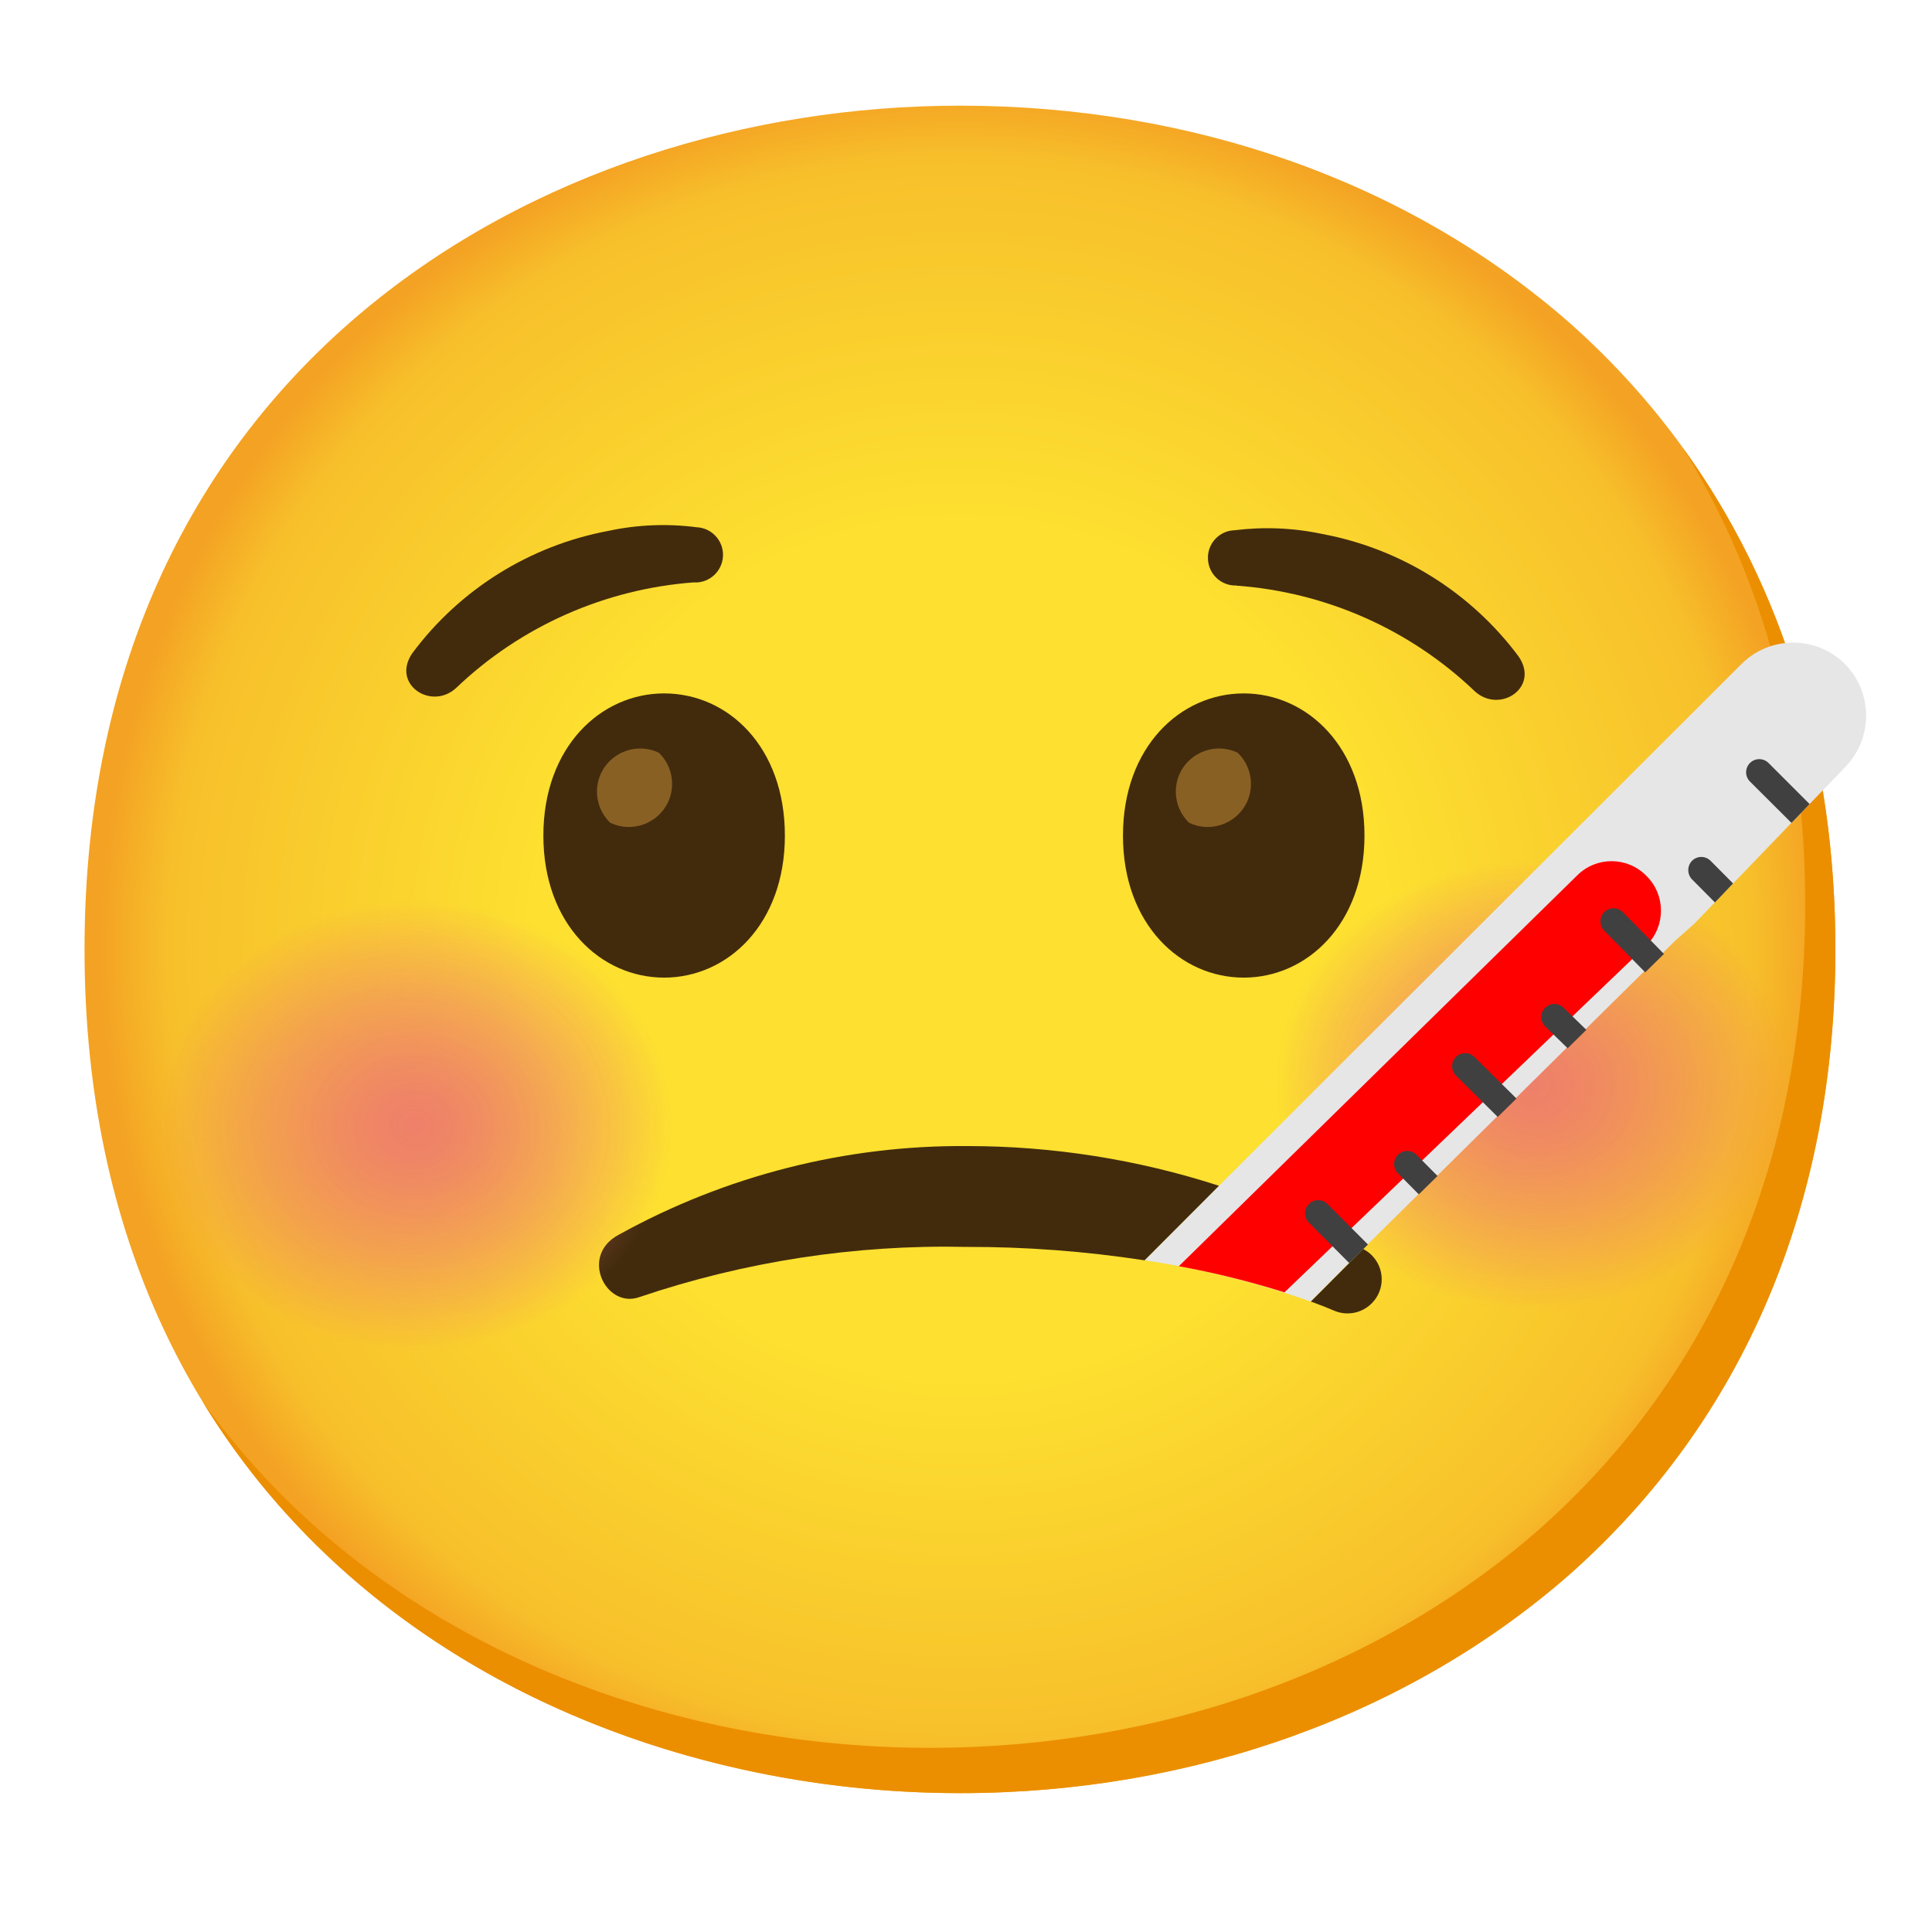
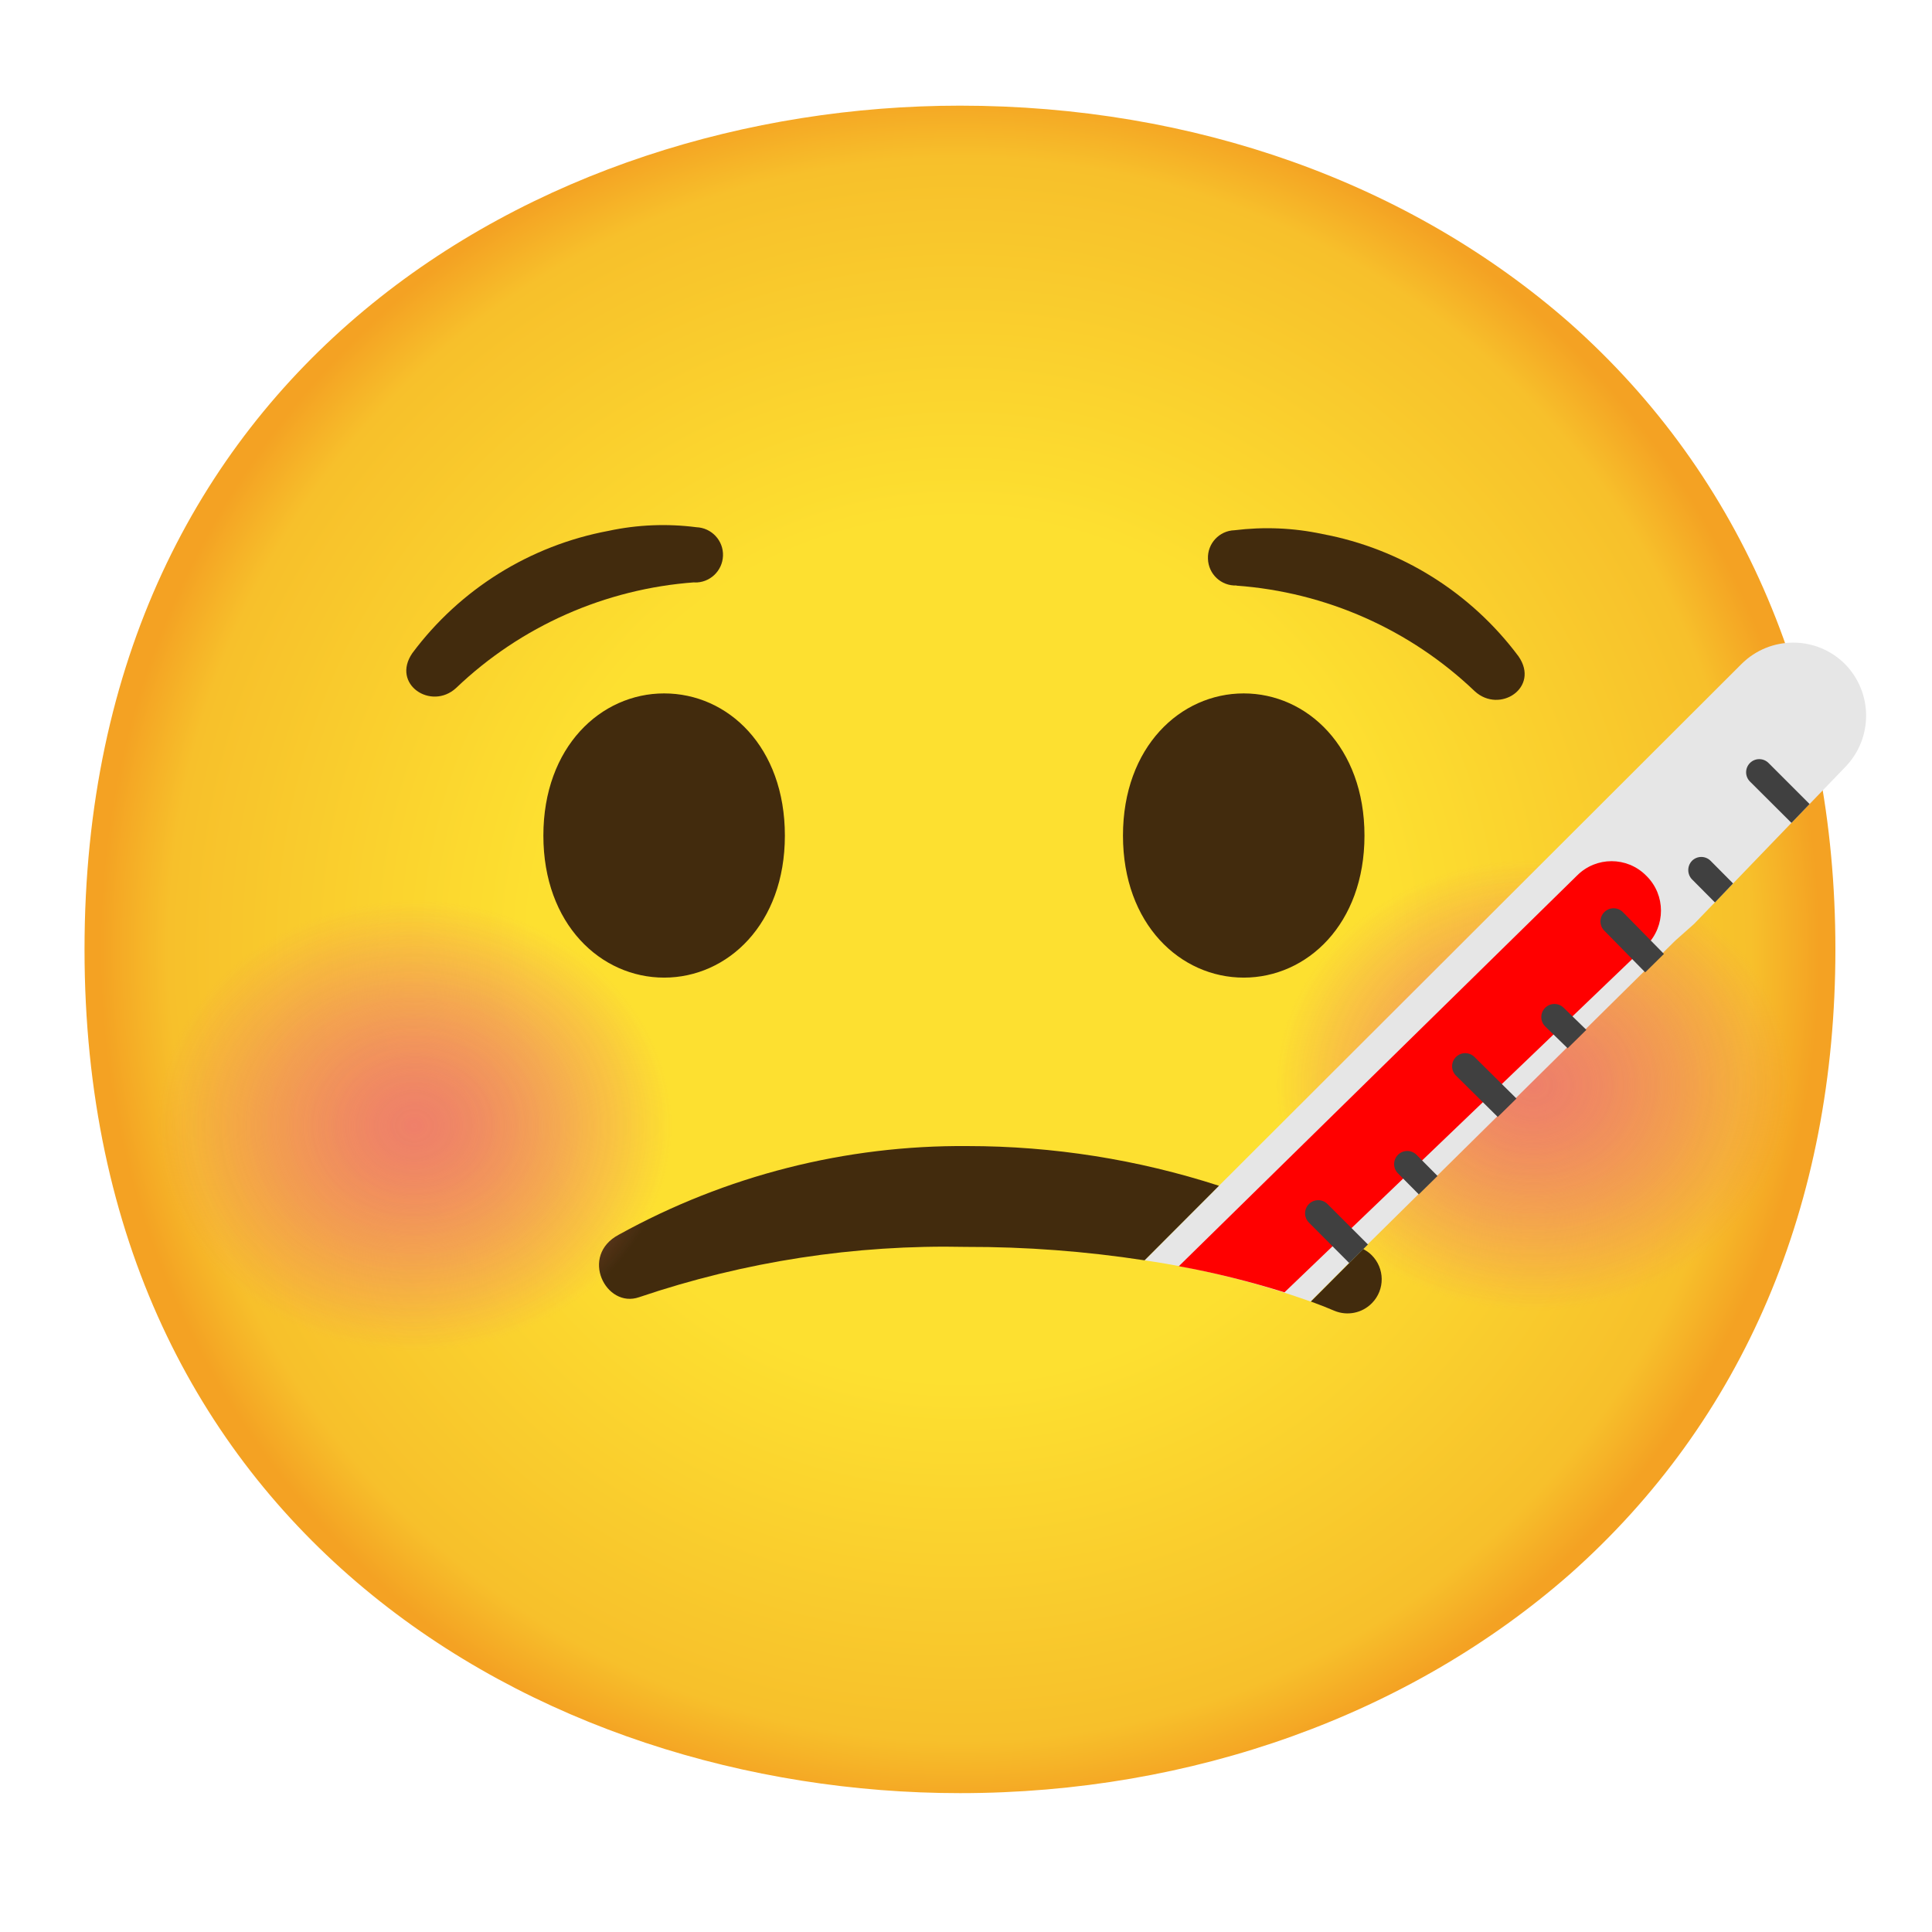
<svg xmlns="http://www.w3.org/2000/svg" version="1.1" id="Layer_1" x="0px" y="0px" viewBox="0 0 128 128" style="enable-background:new 0 0 128 128;" xml:space="preserve">
+   <defs id="defs32" />
  <g id="gold">
    <radialGradient id="face_1_" cx="63.6" cy="2288.9" r="56.96" gradientTransform="matrix(1 0 0 1 0 -2226)" gradientUnits="userSpaceOnUse">
-       <stop offset="0.5" style="stop-color:#FDE030" />
-       <stop offset="0.92" style="stop-color:#F7C02B" />
-       <stop offset="1" style="stop-color:#F4A223" />
+       <stop offset="0.5" style="stop-color:#FDE030" id="stop1" />
+       <stop offset="0.92" style="stop-color:#F7C02B" id="stop2" />
+       <stop offset="1" style="stop-color:#F4A223" id="stop3" />
    </radialGradient>
    <path id="face" style="fill:url(#face_1_);" d="M63.6,118.8c-27.9,0-58-17.5-58-55.9S35.7,7,63.6,7c15.5,0,29.8,5.1,40.4,14.4   c11.5,10.2,17.6,24.6,17.6,41.5s-6.1,31.2-17.6,41.4C93.4,113.6,79,118.8,63.6,118.8z" />
-     <path style="fill:#EB8F00;" d="M111.49,29.67c5.33,8.6,8.11,18.84,8.11,30.23c0,16.9-6.1,31.2-17.6,41.4   c-10.6,9.3-25,14.5-40.4,14.5c-18.06,0-37-7.35-48.18-22.94c10.76,17.66,31,25.94,50.18,25.94c15.4,0,29.8-5.2,40.4-14.5   c11.5-10.2,17.6-24.5,17.6-41.4C121.6,50.16,118.13,38.84,111.49,29.67z" />
    <g id="blush" style="opacity:0.9;">
      <radialGradient id="SVGID_1_" cx="246.237" cy="-50.369" r="21.31" gradientTransform="matrix(0.89 0 0 -0.78 -117.55 32.61)" gradientUnits="userSpaceOnUse">
-         <stop offset="0" style="stop-color:#ED7770" />
-         <stop offset="0.08" style="stop-color:#ED7770;stop-opacity:0.97" />
-         <stop offset="0.21" style="stop-color:#ED7770;stop-opacity:0.88" />
-         <stop offset="0.35" style="stop-color:#ED7770;stop-opacity:0.74" />
-         <stop offset="0.52" style="stop-color:#ED7770;stop-opacity:0.55" />
-         <stop offset="0.71" style="stop-color:#ED7770;stop-opacity:0.29" />
-         <stop offset="0.9" style="stop-color:#ED7770;stop-opacity:0" />
+         <stop offset="0" style="stop-color:#ED7770" id="stop4" />
+         <stop offset="0.08" style="stop-color:#ED7770;stop-opacity:0.97" id="stop5" />
+         <stop offset="0.21" style="stop-color:#ED7770;stop-opacity:0.88" id="stop6" />
+         <stop offset="0.35" style="stop-color:#ED7770;stop-opacity:0.74" id="stop7" />
+         <stop offset="0.52" style="stop-color:#ED7770;stop-opacity:0.55" id="stop8" />
+         <stop offset="0.71" style="stop-color:#ED7770;stop-opacity:0.29" id="stop9" />
+         <stop offset="0.9" style="stop-color:#ED7770;stop-opacity:0" id="stop10" />
      </radialGradient>
-       <ellipse style="fill:url(#SVGID_1_);" cx="101.65" cy="71.75" rx="17.44" ry="16" />
+       <ellipse style="fill:url(#SVGID_1_);" cx="101.65" cy="71.75" rx="17.44" ry="16" id="ellipse10" />
    </g>
-     <path style="fill:#E6E6E6;" d="M122.24,44L122.24,44c-1.9-1.9-4.97-1.9-6.87,0L80.76,78.56l-4.93,4.94c3.75,0.55,7.43,1.46,11,2.73   l3.47-3.48L111,62.31l1.24-1.1l10-10.38C124.1,48.93,124.1,45.9,122.24,44z" />
-     <path style="fill:#FF0000;" d="M109.05,58L109.05,58c-1.26-1.26-3.3-1.26-4.56,0L78.1,83.89c2.37,0.43,4.7,1.01,7,1.73l24-23   c1.26-1.27,1.26-3.32-0.01-4.58C109.08,58.03,109.06,58.01,109.05,58z" />
+     <path style="fill:#E6E6E6;" d="M122.24,44L122.24,44c-1.9-1.9-4.97-1.9-6.87,0L80.76,78.56l-4.93,4.94c3.75,0.55,7.43,1.46,11,2.73   l3.47-3.48L111,62.31l1.24-1.1l10-10.38C124.1,48.93,124.1,45.9,122.24,44z" id="path10" />
+     <path style="fill:#FF0000;" d="M109.05,58L109.05,58c-1.26-1.26-3.3-1.26-4.56,0L78.1,83.89c2.37,0.43,4.7,1.01,7,1.73l24-23   c1.26-1.27,1.26-3.32-0.01-4.58C109.08,58.03,109.06,58.01,109.05,58z" id="path11" />
  </g>
  <g id="facial_expressions">
    <g id="face-with-thermometer">
      <g id="mouth">
-         <path style="fill:#422B0D;" d="M64.11,75.93C56.03,75.86,48.07,77.89,41,81.8c-2.63,1.39-0.86,4.92,1.35,4.14     c6.97-2.36,14.29-3.49,21.65-3.33c3.96-0.01,7.92,0.29,11.83,0.89l4.93-4.94C75.38,76.82,69.76,75.93,64.11,75.93z" />
-         <path style="fill:#422B0D;" d="M90.9,86.33L90.9,86.33c0.87-0.89,0.85-2.31-0.03-3.18c-0.13-0.13-0.28-0.24-0.45-0.34l-0.1-0.06     l-3.47,3.48c0.61,0.22,1.13,0.43,1.55,0.61C89.26,87.2,90.25,87,90.9,86.33z" />
-         <polygon style="fill:#E6E6E6;" points="86.84,86.23 90.32,82.75 86.84,86.23    " />
-         <path style="fill:#404040;" d="M118.69,54.52l-2.75-2.74c-0.34-0.34-0.34-0.89,0-1.23l0,0c0.34-0.34,0.89-0.34,1.23,0l2.72,2.72     L118.69,54.52z" />
-         <path style="fill:#404040;" d="M113.62,59.79l-1.52-1.53c-0.33-0.34-0.33-0.89,0-1.23l0,0c0.34-0.34,0.89-0.34,1.23,0l1.49,1.5     L113.62,59.79z" />
-         <path style="fill:#404040;" d="M103.86,69.45L102.37,68c-0.34-0.34-0.34-0.89,0-1.23l0,0c0.34-0.34,0.89-0.34,1.23,0l1.5,1.46     L103.86,69.45z" />
-         <path style="fill:#404040;" d="M94,79.13l-1.38-1.39c-0.34-0.34-0.34-0.89,0-1.23l0,0c0.34-0.34,0.89-0.34,1.23,0l1.39,1.4     L94,79.13z" />
-         <path style="fill:#404040;" d="M109,64.42l-2.71-2.76c-0.34-0.34-0.34-0.89,0-1.23l0,0c0.34-0.34,0.89-0.34,1.23,0l2.72,2.77     L109,64.42z" />
-         <path style="fill:#404040;" d="M99.23,74l-2.77-2.74c-0.34-0.34-0.34-0.89,0-1.23l0,0c0.34-0.34,0.89-0.34,1.23,0l2.78,2.75     L99.23,74z" />
-         <path style="fill:#404040;" d="M89.39,83.68L86.72,81c-0.34-0.34-0.34-0.89,0-1.23l0,0c0.34-0.34,0.89-0.34,1.23,0l2.68,2.68     L89.39,83.68z" />
+         <path style="fill:#422B0D;" d="M64.11,75.93C56.03,75.86,48.07,77.89,41,81.8c-2.63,1.39-0.86,4.92,1.35,4.14     c6.97-2.36,14.29-3.49,21.65-3.33c3.96-0.01,7.92,0.29,11.83,0.89l4.93-4.94C75.38,76.82,69.76,75.93,64.11,75.93z" id="path12" />
+         <path style="fill:#422B0D;" d="M90.9,86.33L90.9,86.33c0.87-0.89,0.85-2.31-0.03-3.18c-0.13-0.13-0.28-0.24-0.45-0.34l-0.1-0.06     l-3.47,3.48c0.61,0.22,1.13,0.43,1.55,0.61C89.26,87.2,90.25,87,90.9,86.33z" id="path13" />
+         <polygon style="fill:#E6E6E6;" points="86.84,86.23 90.32,82.75 86.84,86.23    " id="polygon13" />
+         <path style="fill:#404040;" d="M118.69,54.52l-2.75-2.74c-0.34-0.34-0.34-0.89,0-1.23l0,0c0.34-0.34,0.89-0.34,1.23,0l2.72,2.72     L118.69,54.52z" id="path14" />
+         <path style="fill:#404040;" d="M113.62,59.79l-1.52-1.53c-0.33-0.34-0.33-0.89,0-1.23l0,0c0.34-0.34,0.89-0.34,1.23,0l1.49,1.5     L113.62,59.79z" id="path15" />
+         <path style="fill:#404040;" d="M103.86,69.45L102.37,68c-0.34-0.34-0.34-0.89,0-1.23l0,0c0.34-0.34,0.89-0.34,1.23,0l1.5,1.46     L103.86,69.45z" id="path16" />
+         <path style="fill:#404040;" d="M94,79.13l-1.38-1.39c-0.34-0.34-0.34-0.89,0-1.23l0,0c0.34-0.34,0.89-0.34,1.23,0l1.39,1.4     L94,79.13z" id="path17" />
+         <path style="fill:#404040;" d="M109,64.42l-2.71-2.76c-0.34-0.34-0.34-0.89,0-1.23l0,0c0.34-0.34,0.89-0.34,1.23,0l2.72,2.77     L109,64.42z" id="path18" />
+         <path style="fill:#404040;" d="M99.23,74l-2.77-2.74c-0.34-0.34-0.34-0.89,0-1.23l0,0c0.34-0.34,0.89-0.34,1.23,0l2.78,2.75     L99.23,74z" id="path19" />
+         <path style="fill:#404040;" d="M89.39,83.68L86.72,81c-0.34-0.34-0.34-0.89,0-1.23l0,0c0.34-0.34,0.89-0.34,1.23,0l2.68,2.68     L89.39,83.68z" id="path20" />
      </g>
    </g>
-     <path style="fill:#422B0D;" d="M46,38.59c1.01,0.04,1.86-0.75,1.9-1.76s-0.75-1.86-1.76-1.9l0,0c-1.94-0.25-3.91-0.17-5.82,0.24   c-5.2,0.97-9.84,3.86-13,8.1c-1.42,2.06,1.25,3.83,2.9,2.31c4.29-4.1,9.88-6.57,15.8-7l0,0" />
-     <path style="fill:#422B0D;" d="M81.92,38.79c-1.01,0.04-1.86-0.75-1.89-1.77c-0.04-1.01,0.75-1.86,1.76-1.89   c1.94-0.24,3.91-0.16,5.82,0.25c5.2,0.97,9.84,3.87,13,8.11c1.42,2.06-1.25,3.82-2.9,2.31c-4.29-4.1-9.87-6.57-15.79-7l0,0" />
-     <path style="fill:#422B0D;" d="M44,45.94L44,45.94c-4.19,0-8,3.54-8,9.42s3.81,9.41,8,9.41l0,0c4.2,0,8-3.54,8-9.41   S48.24,45.94,44,45.94z" />
-     <g id="peepers">
-       <path style="fill:#896024;" d="M43.65,49.87L43.65,49.87c-1.42-0.68-3.13-0.08-3.82,1.34c-0.53,1.11-0.29,2.44,0.6,3.3l0,0    c1.42,0.68,3.13,0.08,3.82-1.34C44.78,52.06,44.54,50.73,43.65,49.87z" />
-     </g>
-     <path style="fill:#422B0D;" d="M82.4,45.94L82.4,45.94c-4.19,0-8,3.54-8,9.42s3.81,9.41,8,9.41l0,0c4.19,0,8-3.54,8-9.41   S86.59,45.94,82.4,45.94z" />
-     <g id="peepers-2">
-       <path style="fill:#896024;" d="M82,49.87L82,49.87c-1.42-0.68-3.13-0.08-3.82,1.34c-0.53,1.11-0.29,2.44,0.6,3.3l0,0    c1.42,0.68,3.13,0.08,3.82-1.34C83.13,52.06,82.89,50.73,82,49.87z" />
-     </g>
+     <path style="fill:#422B0D;" d="M46,38.59c1.01,0.04,1.86-0.75,1.9-1.76s-0.75-1.86-1.76-1.9l0,0c-1.94-0.25-3.91-0.17-5.82,0.24   c-5.2,0.97-9.84,3.86-13,8.1c-1.42,2.06,1.25,3.83,2.9,2.31c4.29-4.1,9.88-6.57,15.8-7l0,0" id="path21" />
+     <path style="fill:#422B0D;" d="M81.92,38.79c-1.01,0.04-1.86-0.75-1.89-1.77c-0.04-1.01,0.75-1.86,1.76-1.89   c1.94-0.24,3.91-0.16,5.82,0.25c5.2,0.97,9.84,3.87,13,8.11c1.42,2.06-1.25,3.82-2.9,2.31c-4.29-4.1-9.87-6.57-15.79-7l0,0" id="path22" />
+     <path style="fill:#422B0D;" d="M44,45.94L44,45.94c-4.19,0-8,3.54-8,9.42s3.81,9.41,8,9.41l0,0c4.2,0,8-3.54,8-9.41   S48.24,45.94,44,45.94z" id="path23" />
+     <path style="fill:#422B0D;" d="M82.4,45.94L82.4,45.94c-4.19,0-8,3.54-8,9.42s3.81,9.41,8,9.41l0,0c4.19,0,8-3.54,8-9.41   S86.59,45.94,82.4,45.94z" id="path25" />
    <g id="blush-2" style="opacity:0.9;">
      <radialGradient id="SVGID_2_" cx="162.921" cy="-52.749" r="21.297" gradientTransform="matrix(0.89 0 0 -0.78 -117.55 33.44)" gradientUnits="userSpaceOnUse">
-         <stop offset="0" style="stop-color:#ED7770" />
-         <stop offset="0.08" style="stop-color:#ED7770;stop-opacity:0.97" />
-         <stop offset="0.21" style="stop-color:#ED7770;stop-opacity:0.88" />
-         <stop offset="0.35" style="stop-color:#ED7770;stop-opacity:0.74" />
-         <stop offset="0.52" style="stop-color:#ED7770;stop-opacity:0.55" />
-         <stop offset="0.71" style="stop-color:#ED7770;stop-opacity:0.29" />
-         <stop offset="0.9" style="stop-color:#ED7770;stop-opacity:0" />
+         <stop offset="0" style="stop-color:#ED7770" id="stop26" />
+         <stop offset="0.08" style="stop-color:#ED7770;stop-opacity:0.97" id="stop27" />
+         <stop offset="0.21" style="stop-color:#ED7770;stop-opacity:0.88" id="stop28" />
+         <stop offset="0.35" style="stop-color:#ED7770;stop-opacity:0.74" id="stop29" />
+         <stop offset="0.52" style="stop-color:#ED7770;stop-opacity:0.55" id="stop30" />
+         <stop offset="0.71" style="stop-color:#ED7770;stop-opacity:0.29" id="stop31" />
+         <stop offset="0.9" style="stop-color:#ED7770;stop-opacity:0" id="stop32" />
      </radialGradient>
-       <ellipse style="fill:url(#SVGID_2_);" cx="27.45" cy="74.44" rx="17.44" ry="16" />
+       <ellipse style="fill:url(#SVGID_2_);" cx="27.45" cy="74.44" rx="17.44" ry="16" id="ellipse32" />
    </g>
  </g>
</svg>
